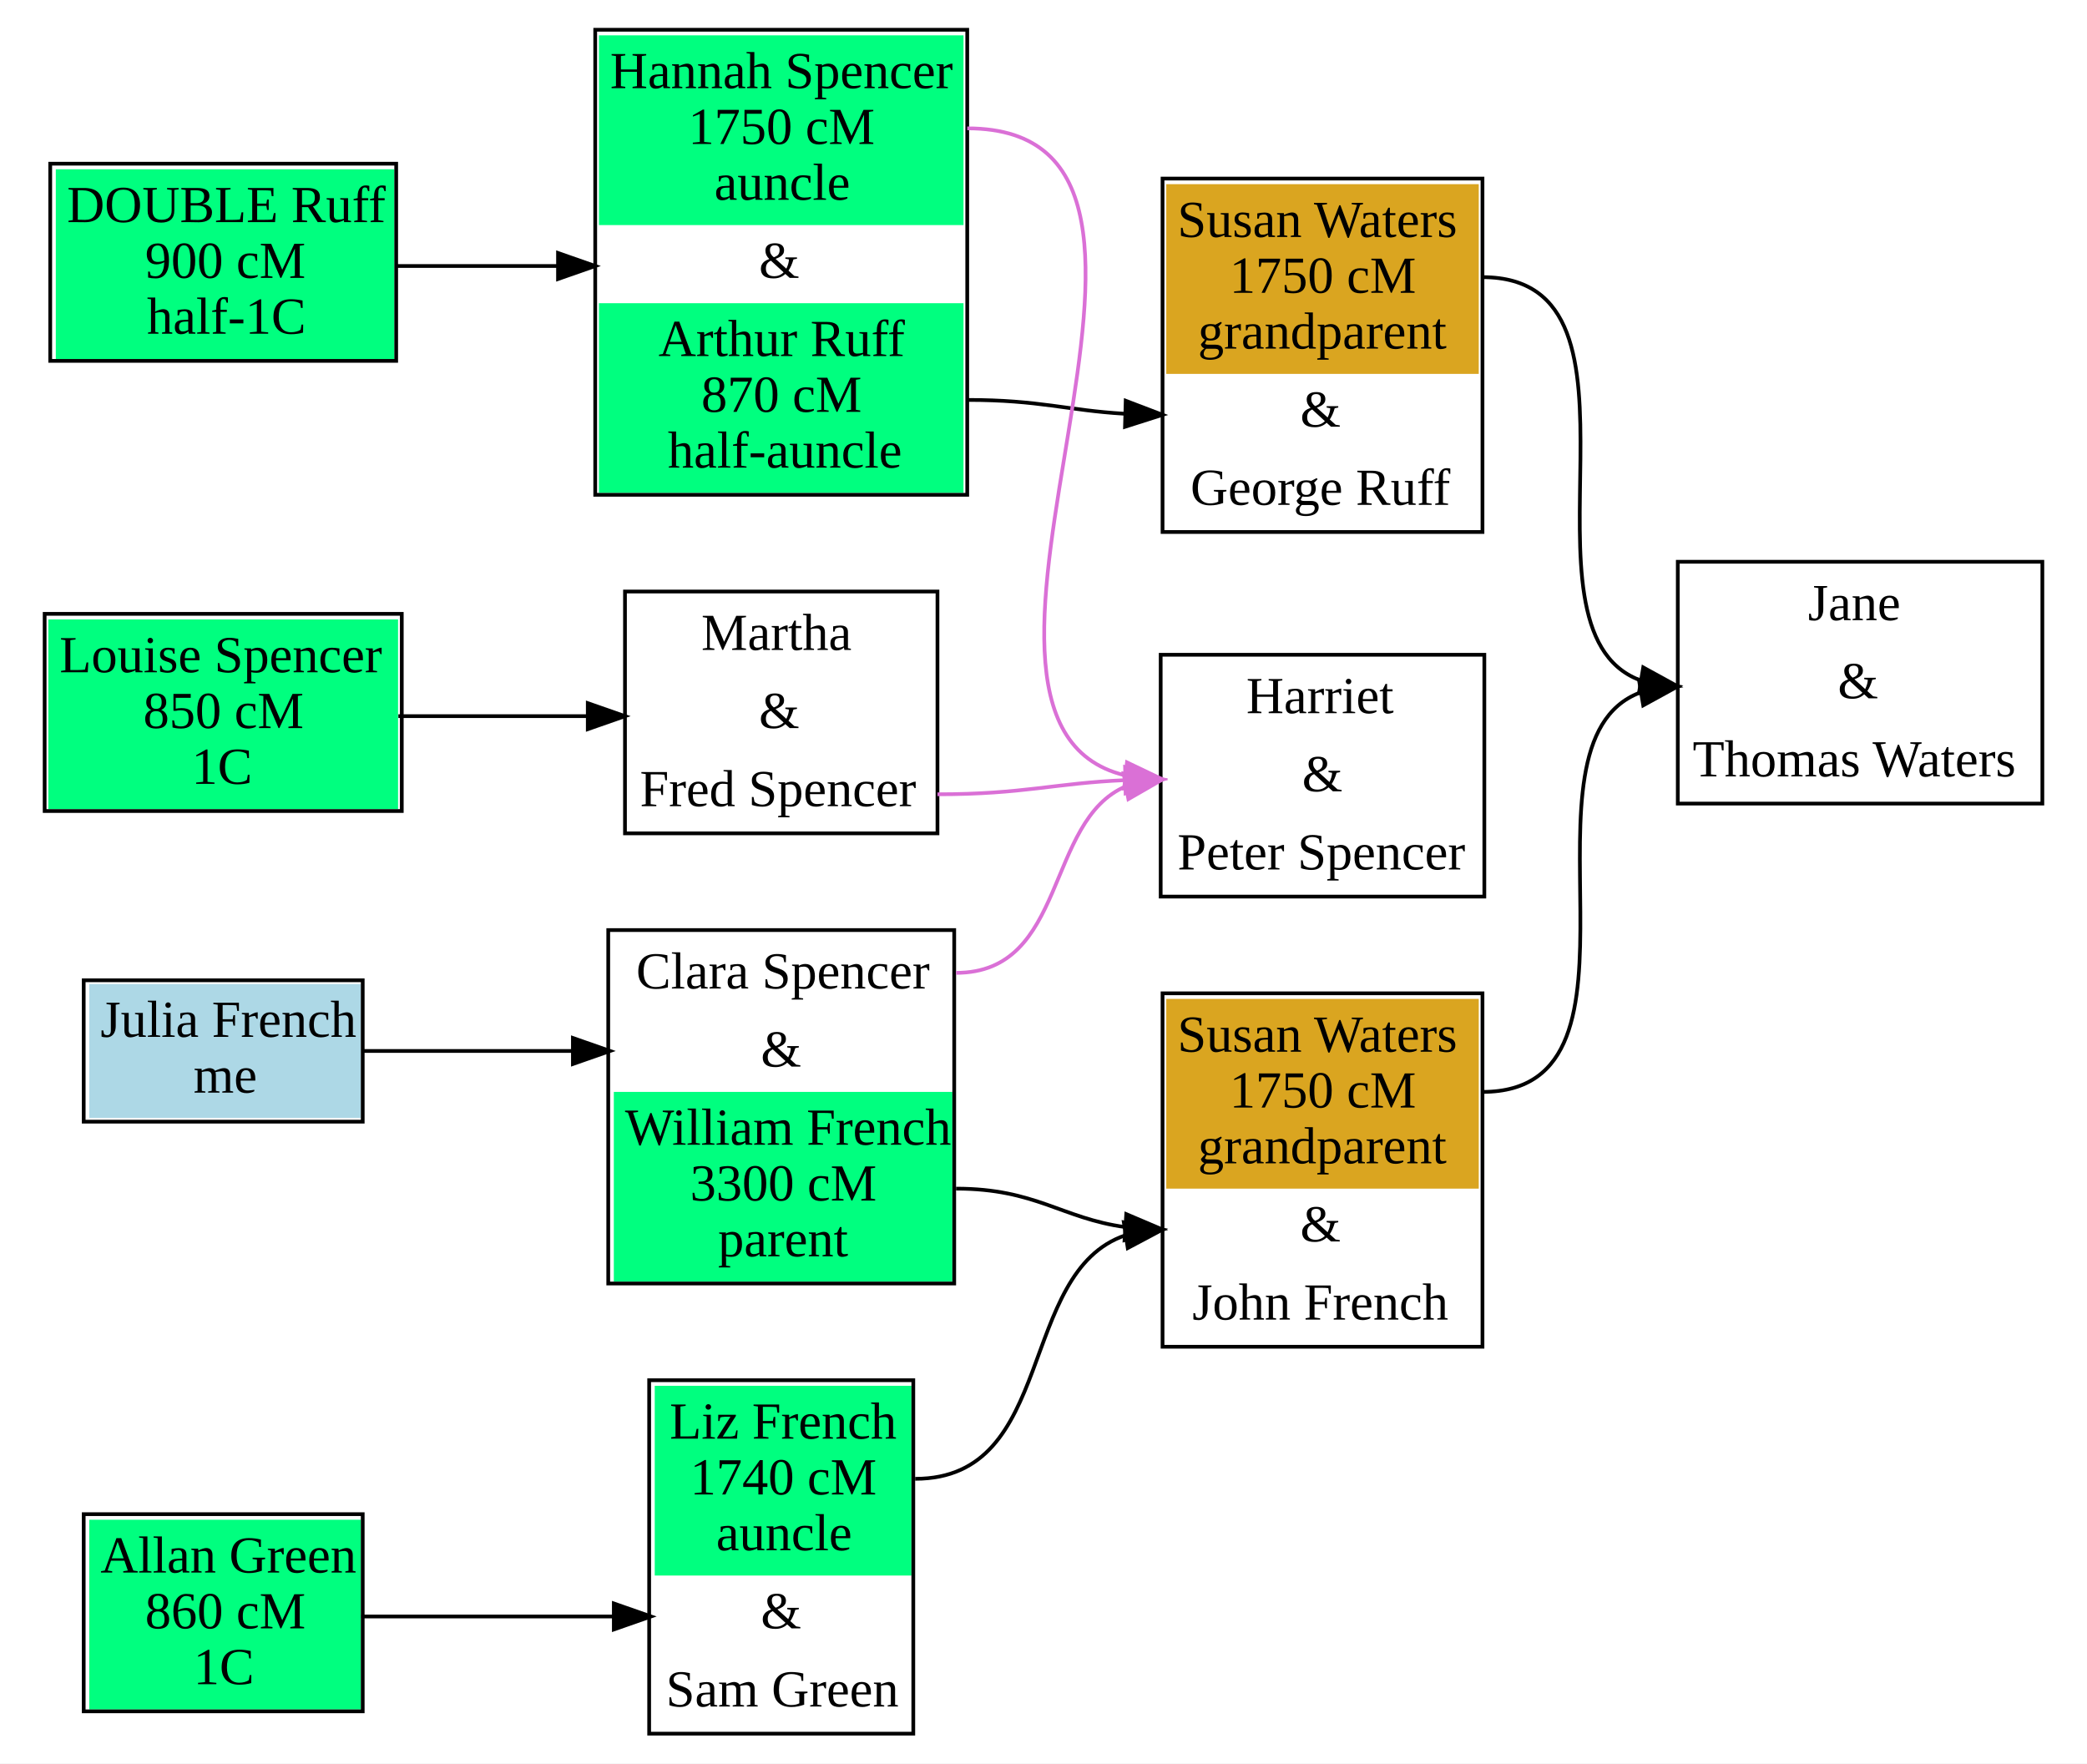
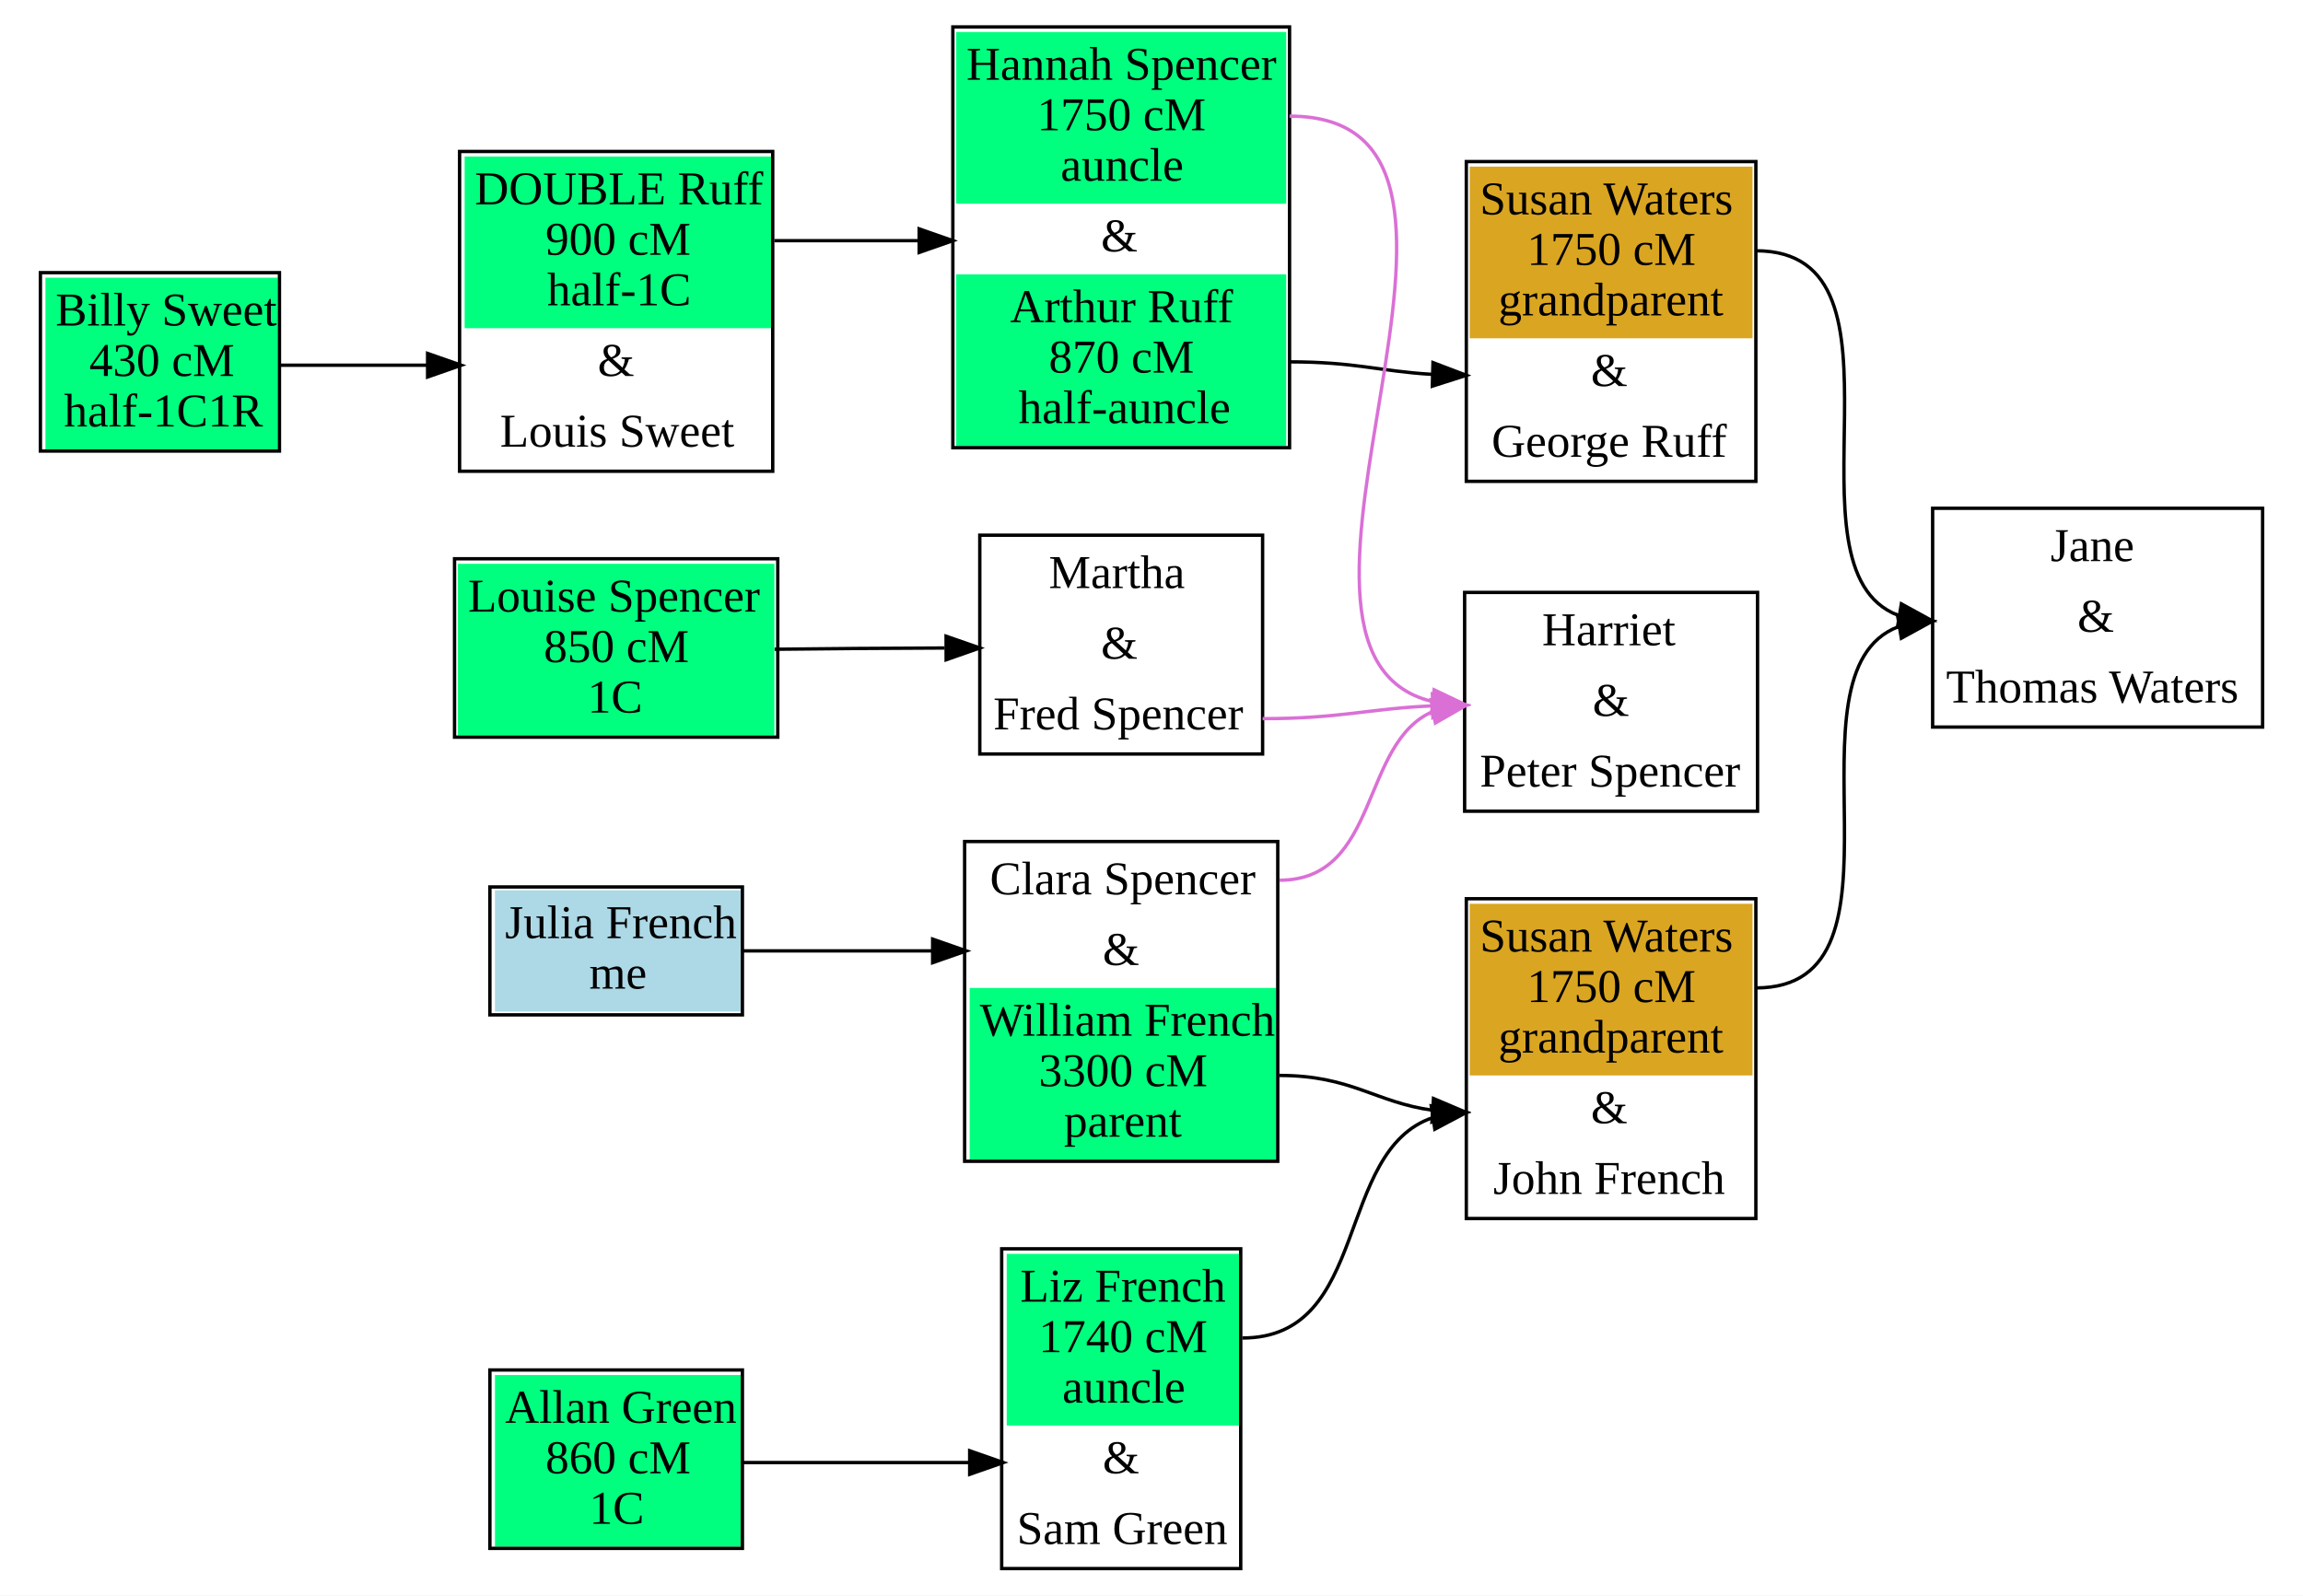
- <svg xmlns="http://www.w3.org/2000/svg" width="561pt" height="474pt" viewBox="0.00 0.00 561.00 474.00">
+ <svg xmlns="http://www.w3.org/2000/svg" width="684pt" height="474pt" viewBox="0.00 0.00 684.00 474.00">
  <g id="graph0" class="graph" transform="scale(1 1) rotate(0) translate(4 470)">
-     <polygon fill="white" stroke="transparent" points="-4,4 -4,-470 557,-470 557,4 -4,4" />
+     <polygon fill="white" stroke="transparent" points="-4,4 -4,-470 680,-470 680,4 -4,4" />
    <g id="node1" class="node">
-       <polygon fill="goldenrod" stroke="transparent" points="309.5,-150.5 309.5,-201.5 393.5,-201.5 393.5,-150.5 309.5,-150.5" />
-       <text text-anchor="start" x="312.5" y="-187.3" font-family="Times New Roman,serif" font-size="14.00">Susan Waters</text>
-       <text text-anchor="start" x="326.5" y="-172.3" font-family="Times New Roman,serif" font-size="14.00">1750 cM</text>
-       <text text-anchor="start" x="318" y="-157.3" font-family="Times New Roman,serif" font-size="14.00">grandparent</text>
-       <text text-anchor="start" x="345.5" y="-136.3" font-family="Times New Roman,serif" font-size="14.00">&amp;</text>
-       <text text-anchor="start" x="316.5" y="-115.3" font-family="Times New Roman,serif" font-size="14.00">John French</text>
-       <polygon fill="none" stroke="black" points="308.5,-108 308.5,-203 394.5,-203 394.5,-108 308.5,-108" />
+       <polygon fill="goldenrod" stroke="transparent" points="432.5,-150.5 432.5,-201.5 516.5,-201.5 516.5,-150.5 432.5,-150.5" />
+       <text text-anchor="start" x="435.5" y="-187.3" font-family="Times New Roman,serif" font-size="14.00">Susan Waters</text>
+       <text text-anchor="start" x="449.5" y="-172.3" font-family="Times New Roman,serif" font-size="14.00">1750 cM</text>
+       <text text-anchor="start" x="441" y="-157.3" font-family="Times New Roman,serif" font-size="14.00">grandparent</text>
+       <text text-anchor="start" x="468.5" y="-136.3" font-family="Times New Roman,serif" font-size="14.00">&amp;</text>
+       <text text-anchor="start" x="439.5" y="-115.3" font-family="Times New Roman,serif" font-size="14.00">John French</text>
+       <polygon fill="none" stroke="black" points="431.5,-108 431.5,-203 517.5,-203 517.5,-108 431.5,-108" />
    </g>
    <g id="node5" class="node">
-       <text text-anchor="start" x="482" y="-303.3" font-family="Times New Roman,serif" font-size="14.00">Jane </text>
-       <text text-anchor="start" x="490" y="-282.3" font-family="Times New Roman,serif" font-size="14.00">&amp;</text>
-       <text text-anchor="start" x="451" y="-261.3" font-family="Times New Roman,serif" font-size="14.00">Thomas Waters</text>
-       <polygon fill="none" stroke="black" points="447,-254 447,-319 545,-319 545,-254 447,-254" />
+       <text text-anchor="start" x="605" y="-303.3" font-family="Times New Roman,serif" font-size="14.00">Jane </text>
+       <text text-anchor="start" x="613" y="-282.3" font-family="Times New Roman,serif" font-size="14.00">&amp;</text>
+       <text text-anchor="start" x="574" y="-261.3" font-family="Times New Roman,serif" font-size="14.00">Thomas Waters</text>
+       <polygon fill="none" stroke="black" points="570,-254 570,-319 668,-319 668,-254 570,-254" />
+     </g>
+     <g id="edge8" class="edge">
+       <path fill="none" stroke="black" d="M517.5,-176.5C567.28,-176.5 523.8,-269.92 559.74,-283.79" />
+       <polygon fill="black" stroke="black" points="559.56,-287.31 570,-285.5 560.71,-280.4 559.56,-287.31" />
+     </g>
+     <g id="node2" class="node">
+       <text text-anchor="start" x="290" y="-204.3" font-family="Times New Roman,serif" font-size="14.00">Clara Spencer</text>
+       <text text-anchor="start" x="323.5" y="-183.3" font-family="Times New Roman,serif" font-size="14.00">&amp;</text>
+       <polygon fill="springgreen" stroke="transparent" points="284,-125.5 284,-176.5 375,-176.5 375,-125.5 284,-125.5" />
+       <text text-anchor="start" x="287" y="-162.3" font-family="Times New Roman,serif" font-size="14.00">William French</text>
+       <text text-anchor="start" x="304.5" y="-147.3" font-family="Times New Roman,serif" font-size="14.00">3300 cM</text>
+       <text text-anchor="start" x="312" y="-132.3" font-family="Times New Roman,serif" font-size="14.00">parent</text>
+       <polygon fill="none" stroke="black" points="282.5,-125 282.5,-220 375.5,-220 375.5,-125 282.5,-125" />
+     </g>
+     <g id="edge11" class="edge">
+       <path fill="none" stroke="black" d="M376,-150.5C397.41,-150.5 404.37,-142.52 421.49,-140.16" />
+       <polygon fill="black" stroke="black" points="421.75,-143.65 431.5,-139.5 421.29,-136.66 421.75,-143.65" />
+     </g>
+     <g id="node6" class="node">
+       <text text-anchor="start" x="454" y="-278.3" font-family="Times New Roman,serif" font-size="14.00">Harriet </text>
+       <text text-anchor="start" x="469" y="-257.3" font-family="Times New Roman,serif" font-size="14.00">&amp;</text>
+       <text text-anchor="start" x="435.5" y="-236.3" font-family="Times New Roman,serif" font-size="14.00">Peter Spencer</text>
+       <polygon fill="none" stroke="black" points="431,-229 431,-294 518,-294 518,-229 431,-229" />
+     </g>
+     <g id="edge2" class="edge">
+       <path fill="none" stroke="orchid" d="M376,-208.5C405.97,-208.5 399.85,-249.39 421.65,-258.65" />
+       <polygon fill="orchid" stroke="orchid" points="421.03,-262.09 431.5,-260.5 422.32,-255.21 421.03,-262.09" />
+     </g>
+     <g id="node3" class="node">
+       <polygon fill="springgreen" stroke="transparent" points="295,-46.5 295,-97.5 364,-97.5 364,-46.5 295,-46.5" />
+       <text text-anchor="start" x="299" y="-83.3" font-family="Times New Roman,serif" font-size="14.00">Liz French</text>
+       <text text-anchor="start" x="304.5" y="-68.3" font-family="Times New Roman,serif" font-size="14.00">1740 cM</text>
+       <text text-anchor="start" x="311.5" y="-53.3" font-family="Times New Roman,serif" font-size="14.00">auncle</text>
+       <text text-anchor="start" x="323.5" y="-32.3" font-family="Times New Roman,serif" font-size="14.00">&amp;</text>
+       <text text-anchor="start" x="298" y="-11.3" font-family="Times New Roman,serif" font-size="14.00">Sam Green</text>
+       <polygon fill="none" stroke="black" points="293.5,-4 293.5,-99 364.5,-99 364.5,-4 293.5,-4" />
+     </g>
+     <g id="edge4" class="edge">
+       <path fill="none" stroke="black" d="M365,-72.5C403.19,-72.5 392.19,-128 421.54,-137.97" />
+       <polygon fill="black" stroke="black" points="421.09,-141.45 431.5,-139.5 422.15,-134.53 421.09,-141.45" />
+     </g>
+     <g id="node4" class="node">
+       <polygon fill="goldenrod" stroke="transparent" points="432.5,-369.5 432.5,-420.5 516.5,-420.5 516.5,-369.5 432.5,-369.5" />
+       <text text-anchor="start" x="435.5" y="-406.3" font-family="Times New Roman,serif" font-size="14.00">Susan Waters</text>
+       <text text-anchor="start" x="449.5" y="-391.3" font-family="Times New Roman,serif" font-size="14.00">1750 cM</text>
+       <text text-anchor="start" x="441" y="-376.3" font-family="Times New Roman,serif" font-size="14.00">grandparent</text>
+       <text text-anchor="start" x="468.5" y="-355.3" font-family="Times New Roman,serif" font-size="14.00">&amp;</text>
+       <text text-anchor="start" x="439" y="-334.3" font-family="Times New Roman,serif" font-size="14.00">George Ruff</text>
+       <polygon fill="none" stroke="black" points="431.5,-327 431.5,-422 517.5,-422 517.5,-327 431.5,-327" />
    </g>
    <g id="edge12" class="edge">
-       <path fill="none" stroke="black" d="M394.5,-176.5C444.28,-176.5 400.8,-269.92 436.74,-283.79" />
-       <polygon fill="black" stroke="black" points="436.56,-287.31 447,-285.5 437.71,-280.4 436.56,-287.31" />
+       <path fill="none" stroke="black" d="M517.5,-395.5C567.65,-395.5 523.51,-301.22 559.67,-287.23" />
+       <polygon fill="black" stroke="black" points="560.71,-290.6 570,-285.5 559.56,-283.7 560.71,-290.6" />
    </g>
-     <g id="node2" class="node">
-       <text text-anchor="start" x="167" y="-204.3" font-family="Times New Roman,serif" font-size="14.00">Clara Spencer</text>
-       <text text-anchor="start" x="200.5" y="-183.3" font-family="Times New Roman,serif" font-size="14.00">&amp;</text>
-       <polygon fill="springgreen" stroke="transparent" points="161,-125.5 161,-176.5 252,-176.5 252,-125.5 161,-125.5" />
-       <text text-anchor="start" x="164" y="-162.3" font-family="Times New Roman,serif" font-size="14.00">William French</text>
-       <text text-anchor="start" x="181.5" y="-147.3" font-family="Times New Roman,serif" font-size="14.00">3300 cM</text>
-       <text text-anchor="start" x="189" y="-132.3" font-family="Times New Roman,serif" font-size="14.00">parent</text>
-       <polygon fill="none" stroke="black" points="159.5,-125 159.5,-220 252.5,-220 252.5,-125 159.5,-125" />
+     <g id="node7" class="node">
+       <text text-anchor="start" x="307.5" y="-295.3" font-family="Times New Roman,serif" font-size="14.00">Martha </text>
+       <text text-anchor="start" x="323" y="-274.3" font-family="Times New Roman,serif" font-size="14.00">&amp;</text>
+       <text text-anchor="start" x="291" y="-253.3" font-family="Times New Roman,serif" font-size="14.00">Fred Spencer</text>
+       <polygon fill="none" stroke="black" points="287,-246 287,-311 371,-311 371,-246 287,-246" />
+     </g>
+     <g id="edge1" class="edge">
+       <path fill="none" stroke="orchid" d="M371,-256.5C394.26,-256.5 402.37,-259.48 421.48,-260.3" />
+       <polygon fill="orchid" stroke="orchid" points="421.43,-263.8 431.5,-260.5 421.57,-256.8 421.43,-263.8" />
+     </g>
+     <g id="node8" class="node">
+       <polygon fill="springgreen" stroke="transparent" points="280,-409.5 280,-460.5 378,-460.5 378,-409.5 280,-409.5" />
+       <text text-anchor="start" x="283" y="-446.3" font-family="Times New Roman,serif" font-size="14.00">Hannah Spencer</text>
+       <text text-anchor="start" x="304" y="-431.3" font-family="Times New Roman,serif" font-size="14.00">1750 cM</text>
+       <text text-anchor="start" x="311" y="-416.3" font-family="Times New Roman,serif" font-size="14.00">auncle</text>
+       <text text-anchor="start" x="323" y="-395.3" font-family="Times New Roman,serif" font-size="14.00">&amp;</text>
+       <polygon fill="springgreen" stroke="transparent" points="280,-337.5 280,-388.5 378,-388.5 378,-337.5 280,-337.5" />
+       <text text-anchor="start" x="296" y="-374.3" font-family="Times New Roman,serif" font-size="14.00">Arthur Ruff</text>
+       <text text-anchor="start" x="307.5" y="-359.3" font-family="Times New Roman,serif" font-size="14.00">870 cM</text>
+       <text text-anchor="start" x="298.5" y="-344.3" font-family="Times New Roman,serif" font-size="14.00">half-auncle</text>
+       <polygon fill="none" stroke="black" points="279,-337 279,-462 379,-462 379,-337 279,-337" />
+     </g>
+     <g id="edge13" class="edge">
+       <path fill="none" stroke="black" d="M379,-362.5C398.56,-362.5 405.75,-359.7 421.26,-358.79" />
+       <polygon fill="black" stroke="black" points="421.6,-362.28 431.5,-358.5 421.41,-355.28 421.6,-362.28" />
+     </g>
+     <g id="edge5" class="edge">
+       <path fill="none" stroke="orchid" d="M379,-435.5C456.4,-435.5 360.18,-276.52 421.3,-261.62" />
+       <polygon fill="orchid" stroke="orchid" points="421.94,-265.07 431.5,-260.5 421.18,-258.11 421.94,-265.07" />
+     </g>
+     <g id="node9" class="node">
+       <polygon fill="springgreen" stroke="transparent" points="134,-372.5 134,-423.5 225,-423.5 225,-372.5 134,-372.5" />
+       <text text-anchor="start" x="137" y="-409.3" font-family="Times New Roman,serif" font-size="14.00">DOUBLE Ruff</text>
+       <text text-anchor="start" x="158" y="-394.3" font-family="Times New Roman,serif" font-size="14.00">900 cM</text>
+       <text text-anchor="start" x="158.5" y="-379.3" font-family="Times New Roman,serif" font-size="14.00">half-1C</text>
+       <text text-anchor="start" x="173.5" y="-358.3" font-family="Times New Roman,serif" font-size="14.00">&amp;</text>
+       <text text-anchor="start" x="144.5" y="-337.3" font-family="Times New Roman,serif" font-size="14.00">Louis Sweet</text>
+       <polygon fill="none" stroke="black" points="132.5,-330 132.5,-425 225.5,-425 225.5,-330 132.5,-330" />
+     </g>
+     <g id="edge6" class="edge">
+       <path fill="none" stroke="black" d="M226,-398.5C245.69,-398.5 253.04,-398.5 268.68,-398.5" />
+       <polygon fill="black" stroke="black" points="269,-402 279,-398.5 269,-395 269,-402" />
+     </g>
+     <g id="node10" class="node">
+       <polygon fill="lightblue" stroke="transparent" points="143,-169.5 143,-205.5 216,-205.5 216,-169.5 143,-169.5" />
+       <text text-anchor="start" x="146" y="-191.3" font-family="Times New Roman,serif" font-size="14.00">Julia French</text>
+       <text text-anchor="start" x="171" y="-176.3" font-family="Times New Roman,serif" font-size="14.00">me</text>
+       <polygon fill="none" stroke="black" points="141.5,-168.5 141.5,-206.5 216.5,-206.5 216.5,-168.5 141.5,-168.5" />
+     </g>
+     <g id="edge10" class="edge">
+       <path fill="none" stroke="black" d="M216.4,-187.5C233.11,-187.5 253.61,-187.5 272.99,-187.5" />
+       <polygon fill="black" stroke="black" points="273,-191 283,-187.5 273,-184 273,-191" />
+     </g>
+     <g id="node11" class="node">
+       <polygon fill="springgreen" stroke="transparent" points="132,-251.5 132,-302.5 226,-302.5 226,-251.5 132,-251.5" />
+       <text text-anchor="start" x="135" y="-288.3" font-family="Times New Roman,serif" font-size="14.00">Louise Spencer</text>
+       <text text-anchor="start" x="157.5" y="-273.3" font-family="Times New Roman,serif" font-size="14.00">850 cM</text>
+       <text text-anchor="start" x="170.5" y="-258.3" font-family="Times New Roman,serif" font-size="14.00">1C</text>
+       <polygon fill="none" stroke="black" points="131,-251 131,-304 227,-304 227,-251 131,-251" />
+     </g>
+     <g id="edge7" class="edge">
+       <path fill="none" stroke="black" d="M226.08,-277.12C241.72,-277.29 259.54,-277.44 276.54,-277.49" />
+       <polygon fill="black" stroke="black" points="276.99,-280.99 287,-277.5 277.01,-273.99 276.99,-280.99" />
+     </g>
+     <g id="node12" class="node">
+       <polygon fill="springgreen" stroke="transparent" points="9.5,-336.5 9.5,-387.5 78.5,-387.5 78.5,-336.5 9.5,-336.5" />
+       <text text-anchor="start" x="12.5" y="-373.3" font-family="Times New Roman,serif" font-size="14.00">Billy Sweet</text>
+       <text text-anchor="start" x="22.5" y="-358.3" font-family="Times New Roman,serif" font-size="14.00">430 cM</text>
+       <text text-anchor="start" x="15" y="-343.3" font-family="Times New Roman,serif" font-size="14.00">half-1C1R</text>
+       <polygon fill="none" stroke="black" points="8,-336 8,-389 79,-389 79,-336 8,-336" />
    </g>
    <g id="edge9" class="edge">
-       <path fill="none" stroke="black" d="M253,-150.5C274.41,-150.5 281.37,-142.52 298.49,-140.16" />
-       <polygon fill="black" stroke="black" points="298.75,-143.65 308.5,-139.5 298.29,-136.66 298.75,-143.65" />
+       <path fill="none" stroke="black" d="M78.74,-361.5C92.02,-361.5 107.71,-361.5 122.74,-361.5" />
+       <polygon fill="black" stroke="black" points="123,-365 133,-361.5 123,-358 123,-365" />
    </g>
-     <g id="node6" class="node">
-       <text text-anchor="start" x="331" y="-278.3" font-family="Times New Roman,serif" font-size="14.00">Harriet </text>
-       <text text-anchor="start" x="346" y="-257.3" font-family="Times New Roman,serif" font-size="14.00">&amp;</text>
-       <text text-anchor="start" x="312.5" y="-236.3" font-family="Times New Roman,serif" font-size="14.00">Peter Spencer</text>
-       <polygon fill="none" stroke="black" points="308,-229 308,-294 395,-294 395,-229 308,-229" />
-     </g>
-     <g id="edge5" class="edge">
-       <path fill="none" stroke="orchid" d="M253,-208.5C282.97,-208.5 276.85,-249.39 298.65,-258.65" />
-       <polygon fill="orchid" stroke="orchid" points="298.03,-262.09 308.5,-260.5 299.32,-255.21 298.03,-262.09" />
-     </g>
-     <g id="node3" class="node">
-       <polygon fill="springgreen" stroke="transparent" points="172,-46.5 172,-97.5 241,-97.5 241,-46.5 172,-46.5" />
-       <text text-anchor="start" x="176" y="-83.3" font-family="Times New Roman,serif" font-size="14.00">Liz French</text>
-       <text text-anchor="start" x="181.5" y="-68.3" font-family="Times New Roman,serif" font-size="14.00">1740 cM</text>
-       <text text-anchor="start" x="188.5" y="-53.3" font-family="Times New Roman,serif" font-size="14.00">auncle</text>
-       <text text-anchor="start" x="200.5" y="-32.3" font-family="Times New Roman,serif" font-size="14.00">&amp;</text>
-       <text text-anchor="start" x="175" y="-11.3" font-family="Times New Roman,serif" font-size="14.00">Sam Green</text>
-       <polygon fill="none" stroke="black" points="170.5,-4 170.5,-99 241.5,-99 241.5,-4 170.5,-4" />
-     </g>
-     <g id="edge2" class="edge">
-       <path fill="none" stroke="black" d="M242,-72.5C280.19,-72.5 269.19,-128 298.54,-137.97" />
-       <polygon fill="black" stroke="black" points="298.09,-141.45 308.5,-139.5 299.15,-134.53 298.09,-141.45" />
-     </g>
-     <g id="node4" class="node">
-       <polygon fill="goldenrod" stroke="transparent" points="309.5,-369.5 309.5,-420.5 393.5,-420.5 393.5,-369.5 309.5,-369.5" />
-       <text text-anchor="start" x="312.5" y="-406.3" font-family="Times New Roman,serif" font-size="14.00">Susan Waters</text>
-       <text text-anchor="start" x="326.5" y="-391.3" font-family="Times New Roman,serif" font-size="14.00">1750 cM</text>
-       <text text-anchor="start" x="318" y="-376.3" font-family="Times New Roman,serif" font-size="14.00">grandparent</text>
-       <text text-anchor="start" x="345.5" y="-355.3" font-family="Times New Roman,serif" font-size="14.00">&amp;</text>
-       <text text-anchor="start" x="316" y="-334.3" font-family="Times New Roman,serif" font-size="14.00">George Ruff</text>
-       <polygon fill="none" stroke="black" points="308.5,-327 308.5,-422 394.5,-422 394.5,-327 308.5,-327" />
-     </g>
-     <g id="edge11" class="edge">
-       <path fill="none" stroke="black" d="M394.5,-395.5C444.65,-395.5 400.51,-301.22 436.67,-287.23" />
-       <polygon fill="black" stroke="black" points="437.71,-290.6 447,-285.5 436.56,-283.7 437.71,-290.6" />
-     </g>
-     <g id="node7" class="node">
-       <text text-anchor="start" x="184.5" y="-295.3" font-family="Times New Roman,serif" font-size="14.00">Martha </text>
-       <text text-anchor="start" x="200" y="-274.3" font-family="Times New Roman,serif" font-size="14.00">&amp;</text>
-       <text text-anchor="start" x="168" y="-253.3" font-family="Times New Roman,serif" font-size="14.00">Fred Spencer</text>
-       <polygon fill="none" stroke="black" points="164,-246 164,-311 248,-311 248,-246 164,-246" />
-     </g>
-     <g id="edge1" class="edge">
-       <path fill="none" stroke="orchid" d="M248,-256.5C271.26,-256.5 279.37,-259.48 298.48,-260.3" />
-       <polygon fill="orchid" stroke="orchid" points="298.43,-263.8 308.5,-260.5 298.57,-256.8 298.43,-263.8" />
-     </g>
-     <g id="node8" class="node">
-       <polygon fill="springgreen" stroke="transparent" points="157,-409.5 157,-460.5 255,-460.5 255,-409.5 157,-409.5" />
-       <text text-anchor="start" x="160" y="-446.3" font-family="Times New Roman,serif" font-size="14.00">Hannah Spencer</text>
-       <text text-anchor="start" x="181" y="-431.3" font-family="Times New Roman,serif" font-size="14.00">1750 cM</text>
-       <text text-anchor="start" x="188" y="-416.3" font-family="Times New Roman,serif" font-size="14.00">auncle</text>
-       <text text-anchor="start" x="200" y="-395.3" font-family="Times New Roman,serif" font-size="14.00">&amp;</text>
-       <polygon fill="springgreen" stroke="transparent" points="157,-337.5 157,-388.5 255,-388.5 255,-337.5 157,-337.5" />
-       <text text-anchor="start" x="173" y="-374.3" font-family="Times New Roman,serif" font-size="14.00">Arthur Ruff</text>
-       <text text-anchor="start" x="184.5" y="-359.3" font-family="Times New Roman,serif" font-size="14.00">870 cM</text>
-       <text text-anchor="start" x="175.5" y="-344.3" font-family="Times New Roman,serif" font-size="14.00">half-auncle</text>
-       <polygon fill="none" stroke="black" points="156,-337 156,-462 256,-462 256,-337 156,-337" />
-     </g>
-     <g id="edge6" class="edge">
-       <path fill="none" stroke="black" d="M256,-362.5C275.56,-362.5 282.75,-359.7 298.26,-358.79" />
-       <polygon fill="black" stroke="black" points="298.6,-362.28 308.5,-358.5 298.41,-355.28 298.6,-362.28" />
-     </g>
-     <g id="edge10" class="edge">
-       <path fill="none" stroke="orchid" d="M256,-435.5C333.4,-435.5 237.18,-276.52 298.3,-261.62" />
-       <polygon fill="orchid" stroke="orchid" points="298.94,-265.07 308.5,-260.5 298.18,-258.11 298.94,-265.07" />
-     </g>
-     <g id="node9" class="node">
-       <polygon fill="springgreen" stroke="transparent" points="20,-10.5 20,-61.5 93,-61.5 93,-10.5 20,-10.5" />
-       <text text-anchor="start" x="23" y="-47.3" font-family="Times New Roman,serif" font-size="14.00">Allan Green</text>
-       <text text-anchor="start" x="35" y="-32.3" font-family="Times New Roman,serif" font-size="14.00">860 cM</text>
-       <text text-anchor="start" x="48" y="-17.3" font-family="Times New Roman,serif" font-size="14.00">1C</text>
-       <polygon fill="none" stroke="black" points="18.5,-10 18.5,-63 93.5,-63 93.5,-10 18.5,-10" />
-     </g>
-     <g id="edge7" class="edge">
-       <path fill="none" stroke="black" d="M93.12,-35.5C112.55,-35.5 137.43,-35.5 160.76,-35.5" />
-       <polygon fill="black" stroke="black" points="161,-39 171,-35.5 161,-32 161,-39" />
-     </g>
-     <g id="node10" class="node">
-       <polygon fill="lightblue" stroke="transparent" points="20,-169.5 20,-205.5 93,-205.5 93,-169.5 20,-169.5" />
-       <text text-anchor="start" x="23" y="-191.3" font-family="Times New Roman,serif" font-size="14.00">Julia French</text>
-       <text text-anchor="start" x="48" y="-176.3" font-family="Times New Roman,serif" font-size="14.00">me</text>
-       <polygon fill="none" stroke="black" points="18.5,-168.5 18.5,-206.5 93.5,-206.5 93.5,-168.5 18.5,-168.5" />
-     </g>
-     <g id="edge8" class="edge">
-       <path fill="none" stroke="black" d="M93.4,-187.5C110.11,-187.5 130.61,-187.5 149.99,-187.5" />
-       <polygon fill="black" stroke="black" points="150,-191 160,-187.5 150,-184 150,-191" />
-     </g>
-     <g id="node11" class="node">
-       <polygon fill="springgreen" stroke="transparent" points="11,-373.5 11,-424.5 102,-424.5 102,-373.5 11,-373.5" />
-       <text text-anchor="start" x="14" y="-410.3" font-family="Times New Roman,serif" font-size="14.00">DOUBLE Ruff</text>
-       <text text-anchor="start" x="35" y="-395.3" font-family="Times New Roman,serif" font-size="14.00">900 cM</text>
-       <text text-anchor="start" x="35.5" y="-380.3" font-family="Times New Roman,serif" font-size="14.00">half-1C</text>
-       <polygon fill="none" stroke="black" points="9.5,-373 9.5,-426 102.5,-426 102.5,-373 9.5,-373" />
+     <g id="node13" class="node">
+       <polygon fill="springgreen" stroke="transparent" points="143,-10.5 143,-61.5 216,-61.5 216,-10.5 143,-10.5" />
+       <text text-anchor="start" x="146" y="-47.3" font-family="Times New Roman,serif" font-size="14.00">Allan Green</text>
+       <text text-anchor="start" x="158" y="-32.3" font-family="Times New Roman,serif" font-size="14.00">860 cM</text>
+       <text text-anchor="start" x="171" y="-17.3" font-family="Times New Roman,serif" font-size="14.00">1C</text>
+       <polygon fill="none" stroke="black" points="141.5,-10 141.5,-63 216.5,-63 216.5,-10 141.5,-10" />
    </g>
    <g id="edge3" class="edge">
-       <path fill="none" stroke="black" d="M102.39,-398.5C116.04,-398.5 131.33,-398.5 145.98,-398.5" />
-       <polygon fill="black" stroke="black" points="146,-402 156,-398.5 146,-395 146,-402" />
-     </g>
-     <g id="node12" class="node">
-       <polygon fill="springgreen" stroke="transparent" points="9,-252.5 9,-303.5 103,-303.5 103,-252.5 9,-252.5" />
-       <text text-anchor="start" x="12" y="-289.3" font-family="Times New Roman,serif" font-size="14.00">Louise Spencer</text>
-       <text text-anchor="start" x="34.5" y="-274.3" font-family="Times New Roman,serif" font-size="14.00">850 cM</text>
-       <text text-anchor="start" x="47.5" y="-259.3" font-family="Times New Roman,serif" font-size="14.00">1C</text>
-       <polygon fill="none" stroke="black" points="8,-252 8,-305 104,-305 104,-252 8,-252" />
-     </g>
-     <g id="edge4" class="edge">
-       <path fill="none" stroke="black" d="M103.08,-277.5C118.72,-277.5 136.54,-277.5 153.54,-277.5" />
-       <polygon fill="black" stroke="black" points="154,-281 164,-277.5 154,-274 154,-281" />
+       <path fill="none" stroke="black" d="M216.12,-35.5C235.55,-35.5 260.43,-35.5 283.76,-35.5" />
+       <polygon fill="black" stroke="black" points="284,-39 294,-35.5 284,-32 284,-39" />
    </g>
  </g>
</svg>
